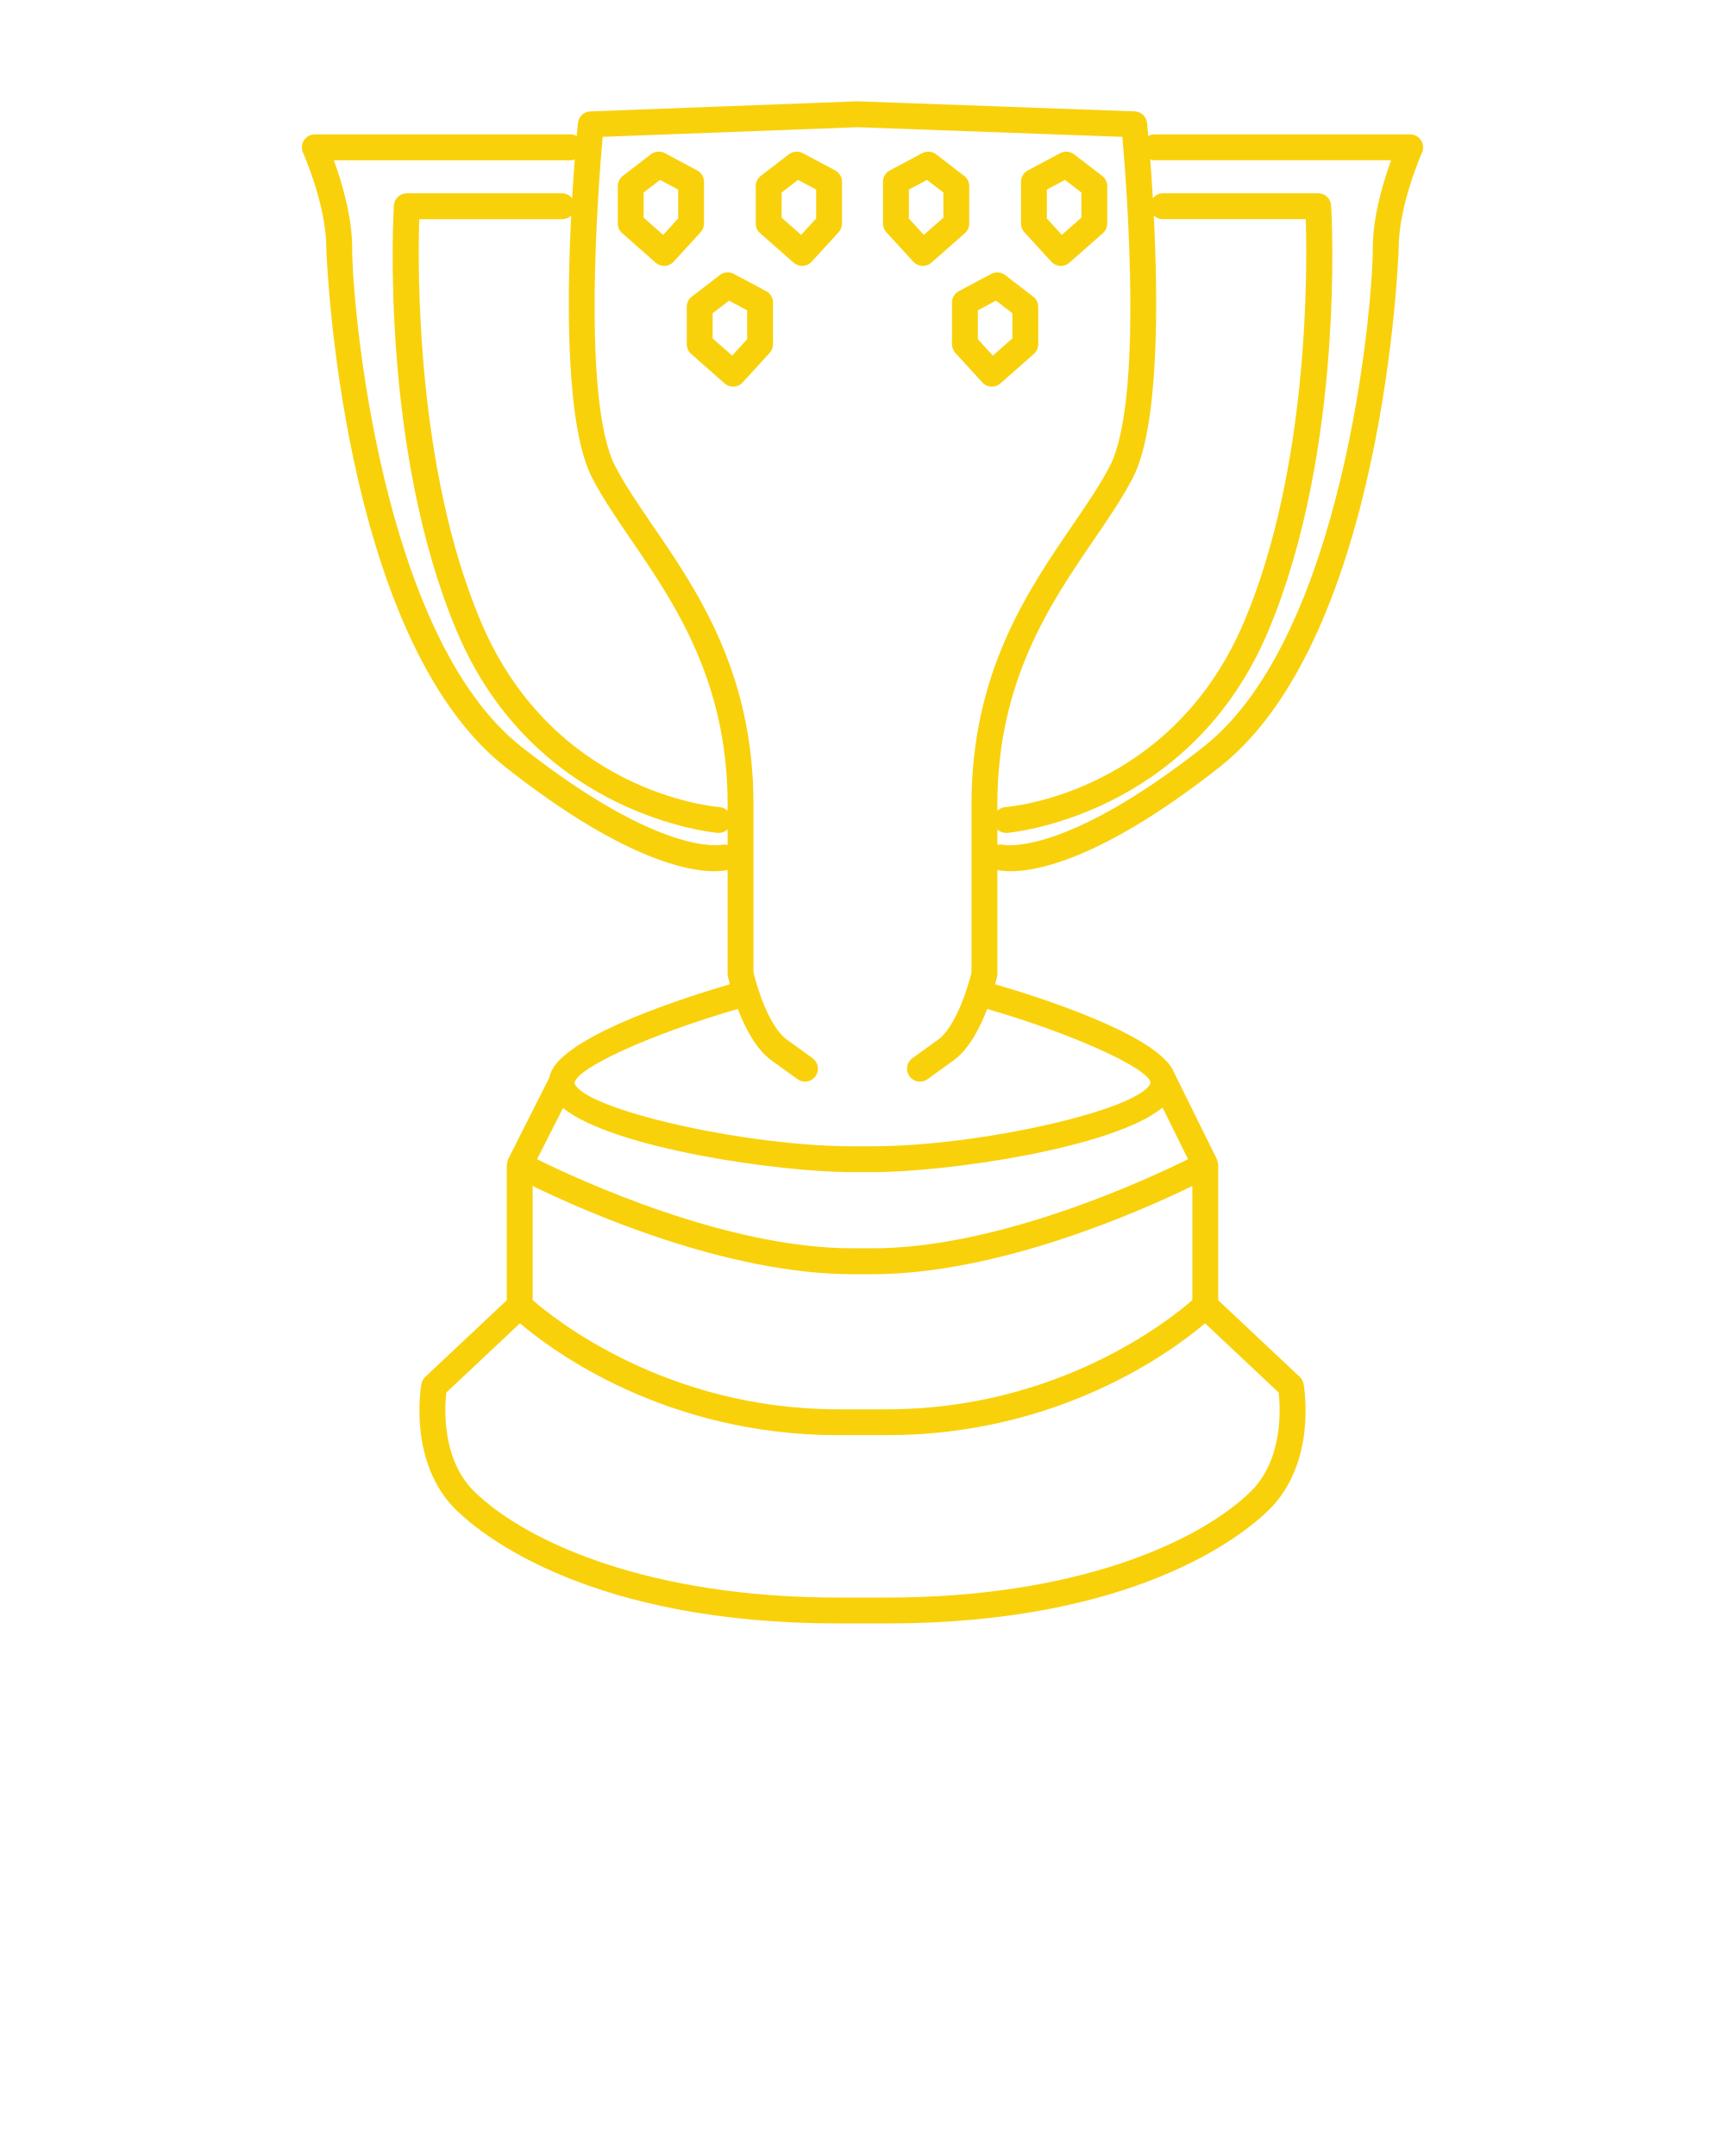
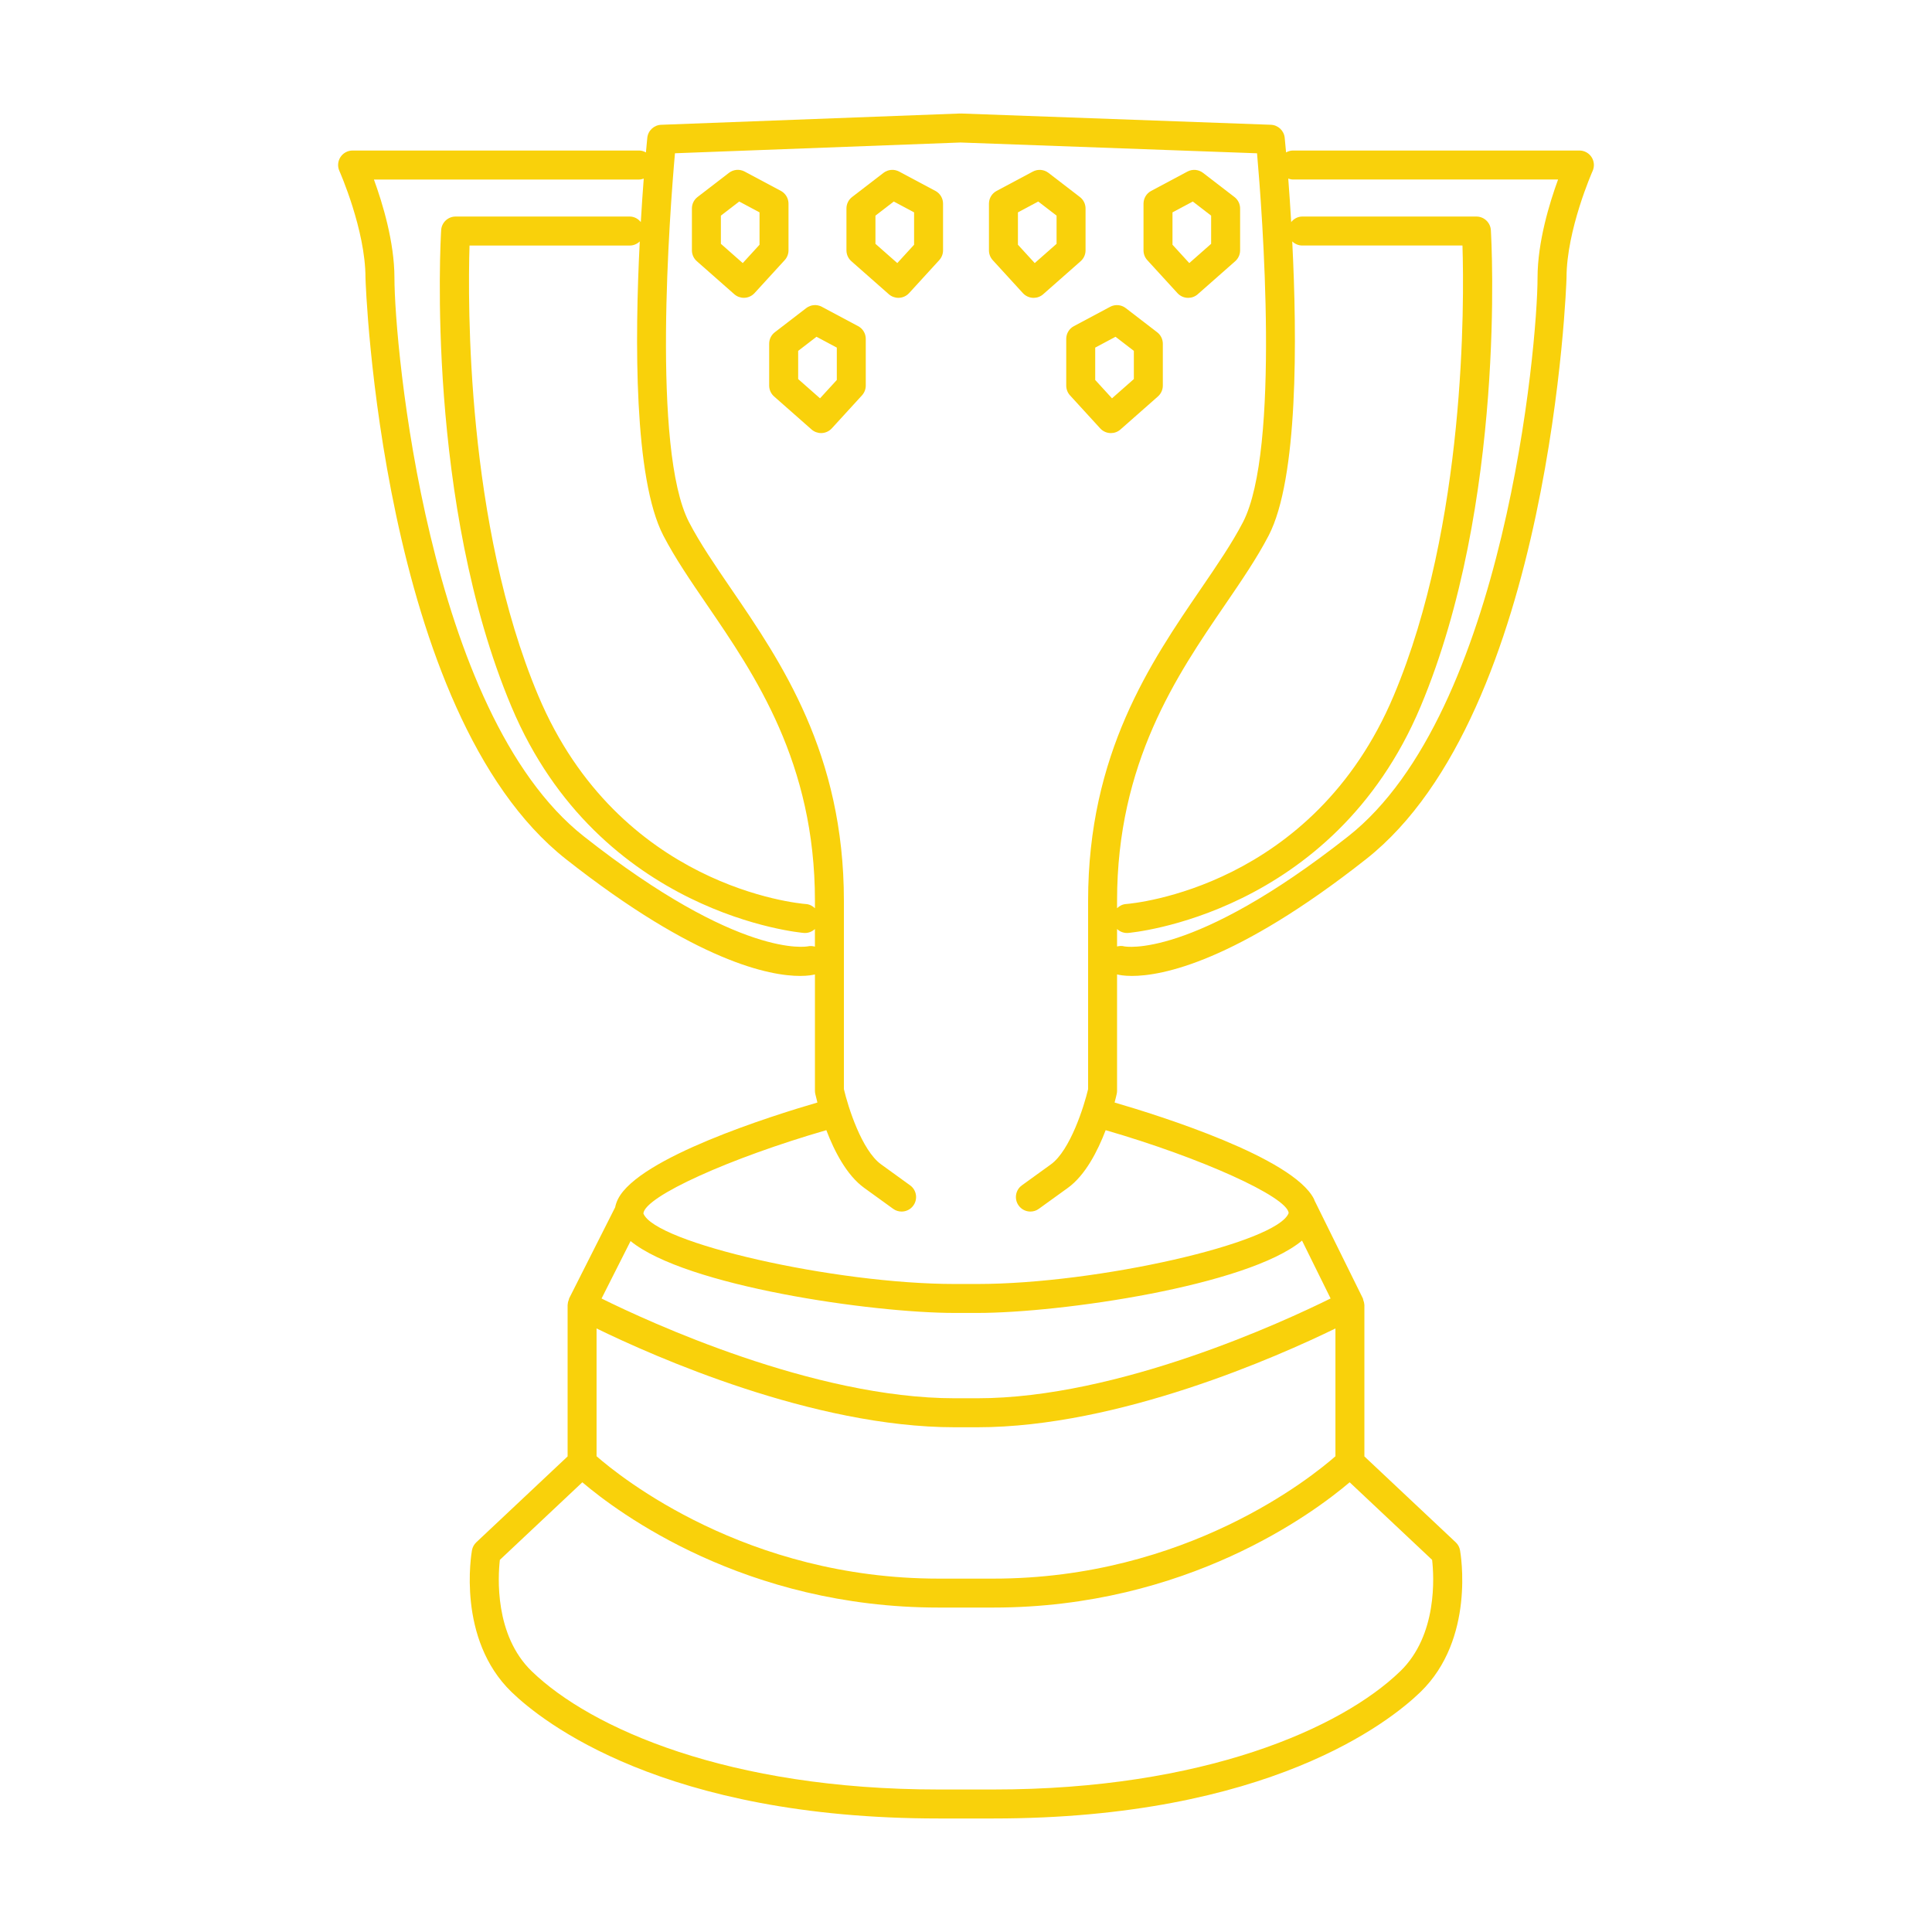
- <svg xmlns="http://www.w3.org/2000/svg" version="1.1" x="0px" y="0px" viewBox="0 0 100 125" style="enable-background:new 0 0 100 100;" xml:space="preserve">
+ <svg xmlns="http://www.w3.org/2000/svg" version="1.1" x="0px" y="0px" viewBox="0 0 100 100" style="enable-background:new 0 0 100 100;" xml:space="preserve">
  <path fill="#f9d10b" d="M40.813,12.958v-2.417c0-0.277-0.152-0.531-0.397-0.662l-1.875-1  c-0.258-0.138-0.576-0.113-0.81,0.067l-1.625,1.25  c-0.185,0.142-0.293,0.361-0.293,0.594v2.167c0,0.215,0.093,0.42,0.254,0.562  l1.938,1.708c0.143,0.125,0.319,0.188,0.496,0.188c0.203,0,0.405-0.082,0.554-0.244  l1.562-1.708C40.742,13.326,40.813,13.146,40.813,12.958z M39.313,12.667l-0.869,0.95  l-1.131-0.997v-1.459l0.949-0.73l1.051,0.561V12.667z" />
  <path fill="#f9d10b" d="M48.415,9.88l-1.875-1c-0.259-0.138-0.576-0.113-0.81,0.067l-1.625,1.25  c-0.185,0.142-0.293,0.361-0.293,0.594v2.167c0,0.215,0.093,0.42,0.254,0.562  l1.938,1.708c0.143,0.125,0.319,0.188,0.496,0.188c0.203,0,0.405-0.082,0.554-0.244  l1.562-1.708c0.126-0.139,0.196-0.319,0.196-0.506v-2.417  C48.813,10.265,48.66,10.01,48.415,9.88z M47.313,12.667l-0.869,0.95  l-1.131-0.997v-1.459l0.949-0.73l1.051,0.561V12.667z" />
  <path fill="#f9d10b" d="M44.415,16.88l-1.875-1c-0.258-0.139-0.576-0.113-0.81,0.067l-1.625,1.25  c-0.185,0.142-0.293,0.361-0.293,0.594v2.167c0,0.215,0.093,0.42,0.254,0.562  l1.938,1.708c0.143,0.125,0.319,0.188,0.496,0.188c0.203,0,0.405-0.082,0.554-0.244  l1.562-1.708c0.126-0.139,0.196-0.319,0.196-0.506v-2.417  C44.813,17.265,44.66,17.01,44.415,16.88z M43.313,19.667l-0.869,0.95  l-1.131-0.997v-1.459l0.949-0.73l1.051,0.561V19.667z" />
  <path fill="#f9d10b" d="M82.379,8.133c-0.138-0.213-0.375-0.342-0.629-0.342H66.917  c-0.129,0-0.244,0.041-0.35,0.098c-0.037-0.413-0.063-0.683-0.071-0.757  c-0.037-0.373-0.345-0.661-0.719-0.674L49.741,5.875  c-0.011-0-0.019,0.005-0.029,0.005c-0.009-0-0.017-0.005-0.026-0.005  L34.222,6.459c-0.374,0.014-0.68,0.302-0.718,0.674  c-0.007,0.073-0.034,0.343-0.071,0.756c-0.106-0.057-0.221-0.098-0.349-0.098  H18.25c-0.254,0-0.491,0.129-0.629,0.342c-0.138,0.213-0.159,0.482-0.055,0.714  c0.014,0.03,1.351,3.049,1.351,5.527c0,0.219,0.772,22.522,10.369,30.089  c6.769,5.337,10.575,6.051,12.125,6.051c0.417,0,0.665-0.051,0.77-0.078v6.022  c0,0.055,0.006,0.108,0.018,0.162c0.015,0.065,0.052,0.226,0.11,0.446  c-2.377,0.693-9.221,2.847-10.317,4.987c-0.079,0.154-0.123,0.299-0.152,0.437  l-2.373,4.698c-0,0-0,0-0,0s-0,0-0,0  l-0.008,0.015c-0.008,0.016-0.005,0.035-0.012,0.052  c-0.035,0.084-0.058,0.17-0.061,0.257c-0,0.01-0.007,0.019-0.007,0.029  v7.843l-4.725,4.444c-0.117,0.109-0.196,0.255-0.225,0.413  c-0.033,0.187-0.788,4.592,2.05,7.339c1.586,1.535,7.869,6.544,22.104,6.544  h2.834c14.236,0,20.519-5.009,22.104-6.544c2.838-2.747,2.083-7.152,2.05-7.339  c-0.028-0.158-0.107-0.304-0.225-0.413l-4.725-4.444v-7.843  c0-0.01-0.007-0.02-0.007-0.03c-0.003-0.076-0.025-0.15-0.052-0.224  c-0.009-0.025-0.006-0.054-0.018-0.078l-2.479-5.021  c-0.003-0.006-0.009-0.01-0.012-0.016c-0.017-0.04-0.024-0.077-0.045-0.119  c-1.097-2.14-7.94-4.294-10.317-4.987c0.059-0.22,0.096-0.381,0.11-0.446  c0.012-0.054,0.018-0.107,0.018-0.162v-6.022  c0.105,0.027,0.353,0.078,0.77,0.078c1.552,0,5.356-0.714,12.126-6.051  c9.596-7.566,10.368-29.87,10.368-30.089c0-2.471,1.338-5.497,1.352-5.527  C82.538,8.616,82.518,8.347,82.379,8.133z M66.886,12.495  c0.135,0.131,0.318,0.213,0.52,0.213h8.291  c0.092,2.932,0.181,14.412-3.556,23.293c-4.177,9.931-13.472,10.762-13.865,10.792  c-0.181,0.014-0.336,0.099-0.457,0.216v-0.385c0-7.147,3.095-11.673,5.581-15.31  c0.854-1.25,1.662-2.432,2.266-3.595C67.193,24.776,67.143,17.555,66.886,12.495z   M34.334,27.72c0.604,1.164,1.411,2.345,2.266,3.595  c2.486,3.637,5.581,8.162,5.581,15.31v0.385  c-0.121-0.117-0.276-0.202-0.457-0.216c-0.394-0.03-9.688-0.862-13.866-10.793  c-3.735-8.88-3.646-20.36-3.555-23.292h8.291c0.202,0,0.385-0.082,0.52-0.213  C32.856,17.555,32.807,24.776,34.334,27.72z M41.822,48.981  c-0.032,0.009-3.498,0.7-11.608-5.695c-8.095-6.383-9.798-25.426-9.798-28.911  c0-1.85-0.623-3.882-1.062-5.083h13.729c0.084,0,0.162-0.022,0.237-0.048  c-0.049,0.643-0.103,1.404-0.152,2.25c-0.138-0.17-0.339-0.286-0.575-0.286  h-9.01c-0.396,0-0.725,0.309-0.749,0.705c-0.035,0.572-0.793,14.129,3.64,24.669  c4.542,10.798,15.031,11.699,15.136,11.707c0.019,0.001,0.038,0.002,0.057,0.002  c0.197,0,0.378-0.078,0.513-0.206v0.912C42.065,48.967,41.945,48.953,41.822,48.981z   M67.393,64.213l1.479,2.995c-2.386,1.182-10.978,5.166-18.288,5.166h-1.166  c-7.304,0-15.886-3.977-18.282-5.163l1.502-2.973  c2.866,2.335,12.495,3.72,16.78,3.72h1.166  C54.884,67.959,64.565,66.563,67.393,64.213z M69.122,75.375  c-1.223,1.075-7.715,6.334-17.705,6.334h-2.834  c-9.964,0-16.479-5.261-17.705-6.335v-6.613  c2.943,1.435,11.202,5.114,18.539,5.114h1.166c7.337,0,15.596-3.679,18.539-5.114  V75.375z M72.479,86.502c-3.058,2.96-10.196,6.122-21.062,6.122h-2.834  c-10.864,0-18.003-3.162-21.062-6.122c-1.932-1.869-1.746-4.903-1.648-5.764  l4.269-4.015c1.849,1.573,8.422,6.484,18.441,6.484h2.834  c10.019,0,16.592-4.912,18.441-6.484l4.268,4.015  C74.224,81.599,74.41,84.633,72.479,86.502z M66.702,62.784  c-0.565,1.546-9.905,3.675-16.119,3.675h-1.166c-6.214,0-15.553-2.129-16.116-3.655  c0-0.001,0-0.002,0.001-0.002c0.095-0.882,4.461-2.856,9.469-4.305  c0.41,1.076,1.049,2.33,1.957,2.986l1.5,1.084  c0.133,0.097,0.286,0.143,0.438,0.143c0.233,0,0.462-0.107,0.608-0.311  c0.243-0.336,0.168-0.805-0.168-1.047l-1.5-1.085  c-1.007-0.727-1.713-2.983-1.926-3.893v-9.749c0-7.611-3.239-12.349-5.843-16.156  c-0.828-1.212-1.61-2.356-2.172-3.439c-1.944-3.748-0.993-16.116-0.729-19.097  l14.778-0.557L65.064,7.934c0.264,2.981,1.214,15.347-0.729,19.096  c-0.562,1.083-1.344,2.227-2.172,3.439c-2.604,3.807-5.843,8.545-5.843,16.156  v9.75c-0.202,0.862-0.922,3.167-1.926,3.893l-1.5,1.084  c-0.336,0.242-0.411,0.711-0.168,1.047c0.146,0.203,0.375,0.311,0.608,0.311  c0.152,0,0.306-0.046,0.438-0.143l1.5-1.083c0.908-0.656,1.546-1.911,1.957-2.986  C62.16,59.925,66.612,61.937,66.702,62.784z M79.583,14.375  c0,3.485-1.703,22.529-9.797,28.911c-8.105,6.389-11.575,5.703-11.591,5.699  c-0.129-0.036-0.255-0.025-0.376,0.004v-0.904  c0.135,0.128,0.315,0.206,0.513,0.206c0.019,0,0.038-0,0.057-0.002  c0.105-0.008,10.595-0.909,15.136-11.707c4.434-10.54,3.676-24.098,3.642-24.669  c-0.024-0.396-0.353-0.705-0.749-0.705h-9.011c-0.236,0-0.438,0.116-0.575,0.286  c-0.05-0.846-0.103-1.608-0.152-2.251c0.076,0.026,0.154,0.048,0.238,0.048  h13.728C80.206,10.493,79.583,12.525,79.583,14.375z" />
  <path fill="#f9d10b" d="M60.946,15.173c0.148,0.162,0.351,0.244,0.554,0.244  c0.177,0,0.354-0.062,0.496-0.188l1.938-1.708c0.161-0.143,0.254-0.347,0.254-0.562  v-2.167c0-0.233-0.108-0.453-0.293-0.594l-1.625-1.25  c-0.234-0.18-0.552-0.205-0.81-0.067l-1.875,1  c-0.245,0.13-0.397,0.385-0.397,0.662v2.417c0,0.188,0.07,0.368,0.196,0.506  L60.946,15.173z M60.688,10.992l1.051-0.561l0.949,0.73v1.459l-1.131,0.997  l-0.869-0.95V10.992z" />
  <path fill="#f9d10b" d="M53.5,15.417c0.177,0,0.354-0.062,0.496-0.188l1.938-1.708  c0.161-0.143,0.254-0.347,0.254-0.562v-2.167c0-0.233-0.108-0.453-0.293-0.594  l-1.625-1.25c-0.233-0.18-0.552-0.205-0.81-0.067l-1.875,1  c-0.245,0.13-0.397,0.385-0.397,0.662v2.417c0,0.188,0.07,0.368,0.196,0.506  l1.562,1.708C53.095,15.334,53.297,15.417,53.5,15.417z M52.688,10.992l1.051-0.561  l0.949,0.73v1.459l-1.131,0.997l-0.869-0.95V10.992z" />
  <path fill="#f9d10b" d="M55.188,17.542v2.417c0,0.188,0.07,0.368,0.196,0.506l1.562,1.708  c0.148,0.162,0.351,0.244,0.554,0.244c0.177,0,0.354-0.062,0.496-0.188l1.938-1.708  c0.161-0.143,0.254-0.347,0.254-0.562v-2.167c0-0.233-0.108-0.453-0.293-0.594  l-1.625-1.25c-0.233-0.181-0.552-0.206-0.81-0.067l-1.875,1  C55.34,17.01,55.188,17.265,55.188,17.542z M56.688,17.992l1.051-0.561  l0.949,0.73v1.459l-1.131,0.997l-0.869-0.95V17.992z" />
</svg>
